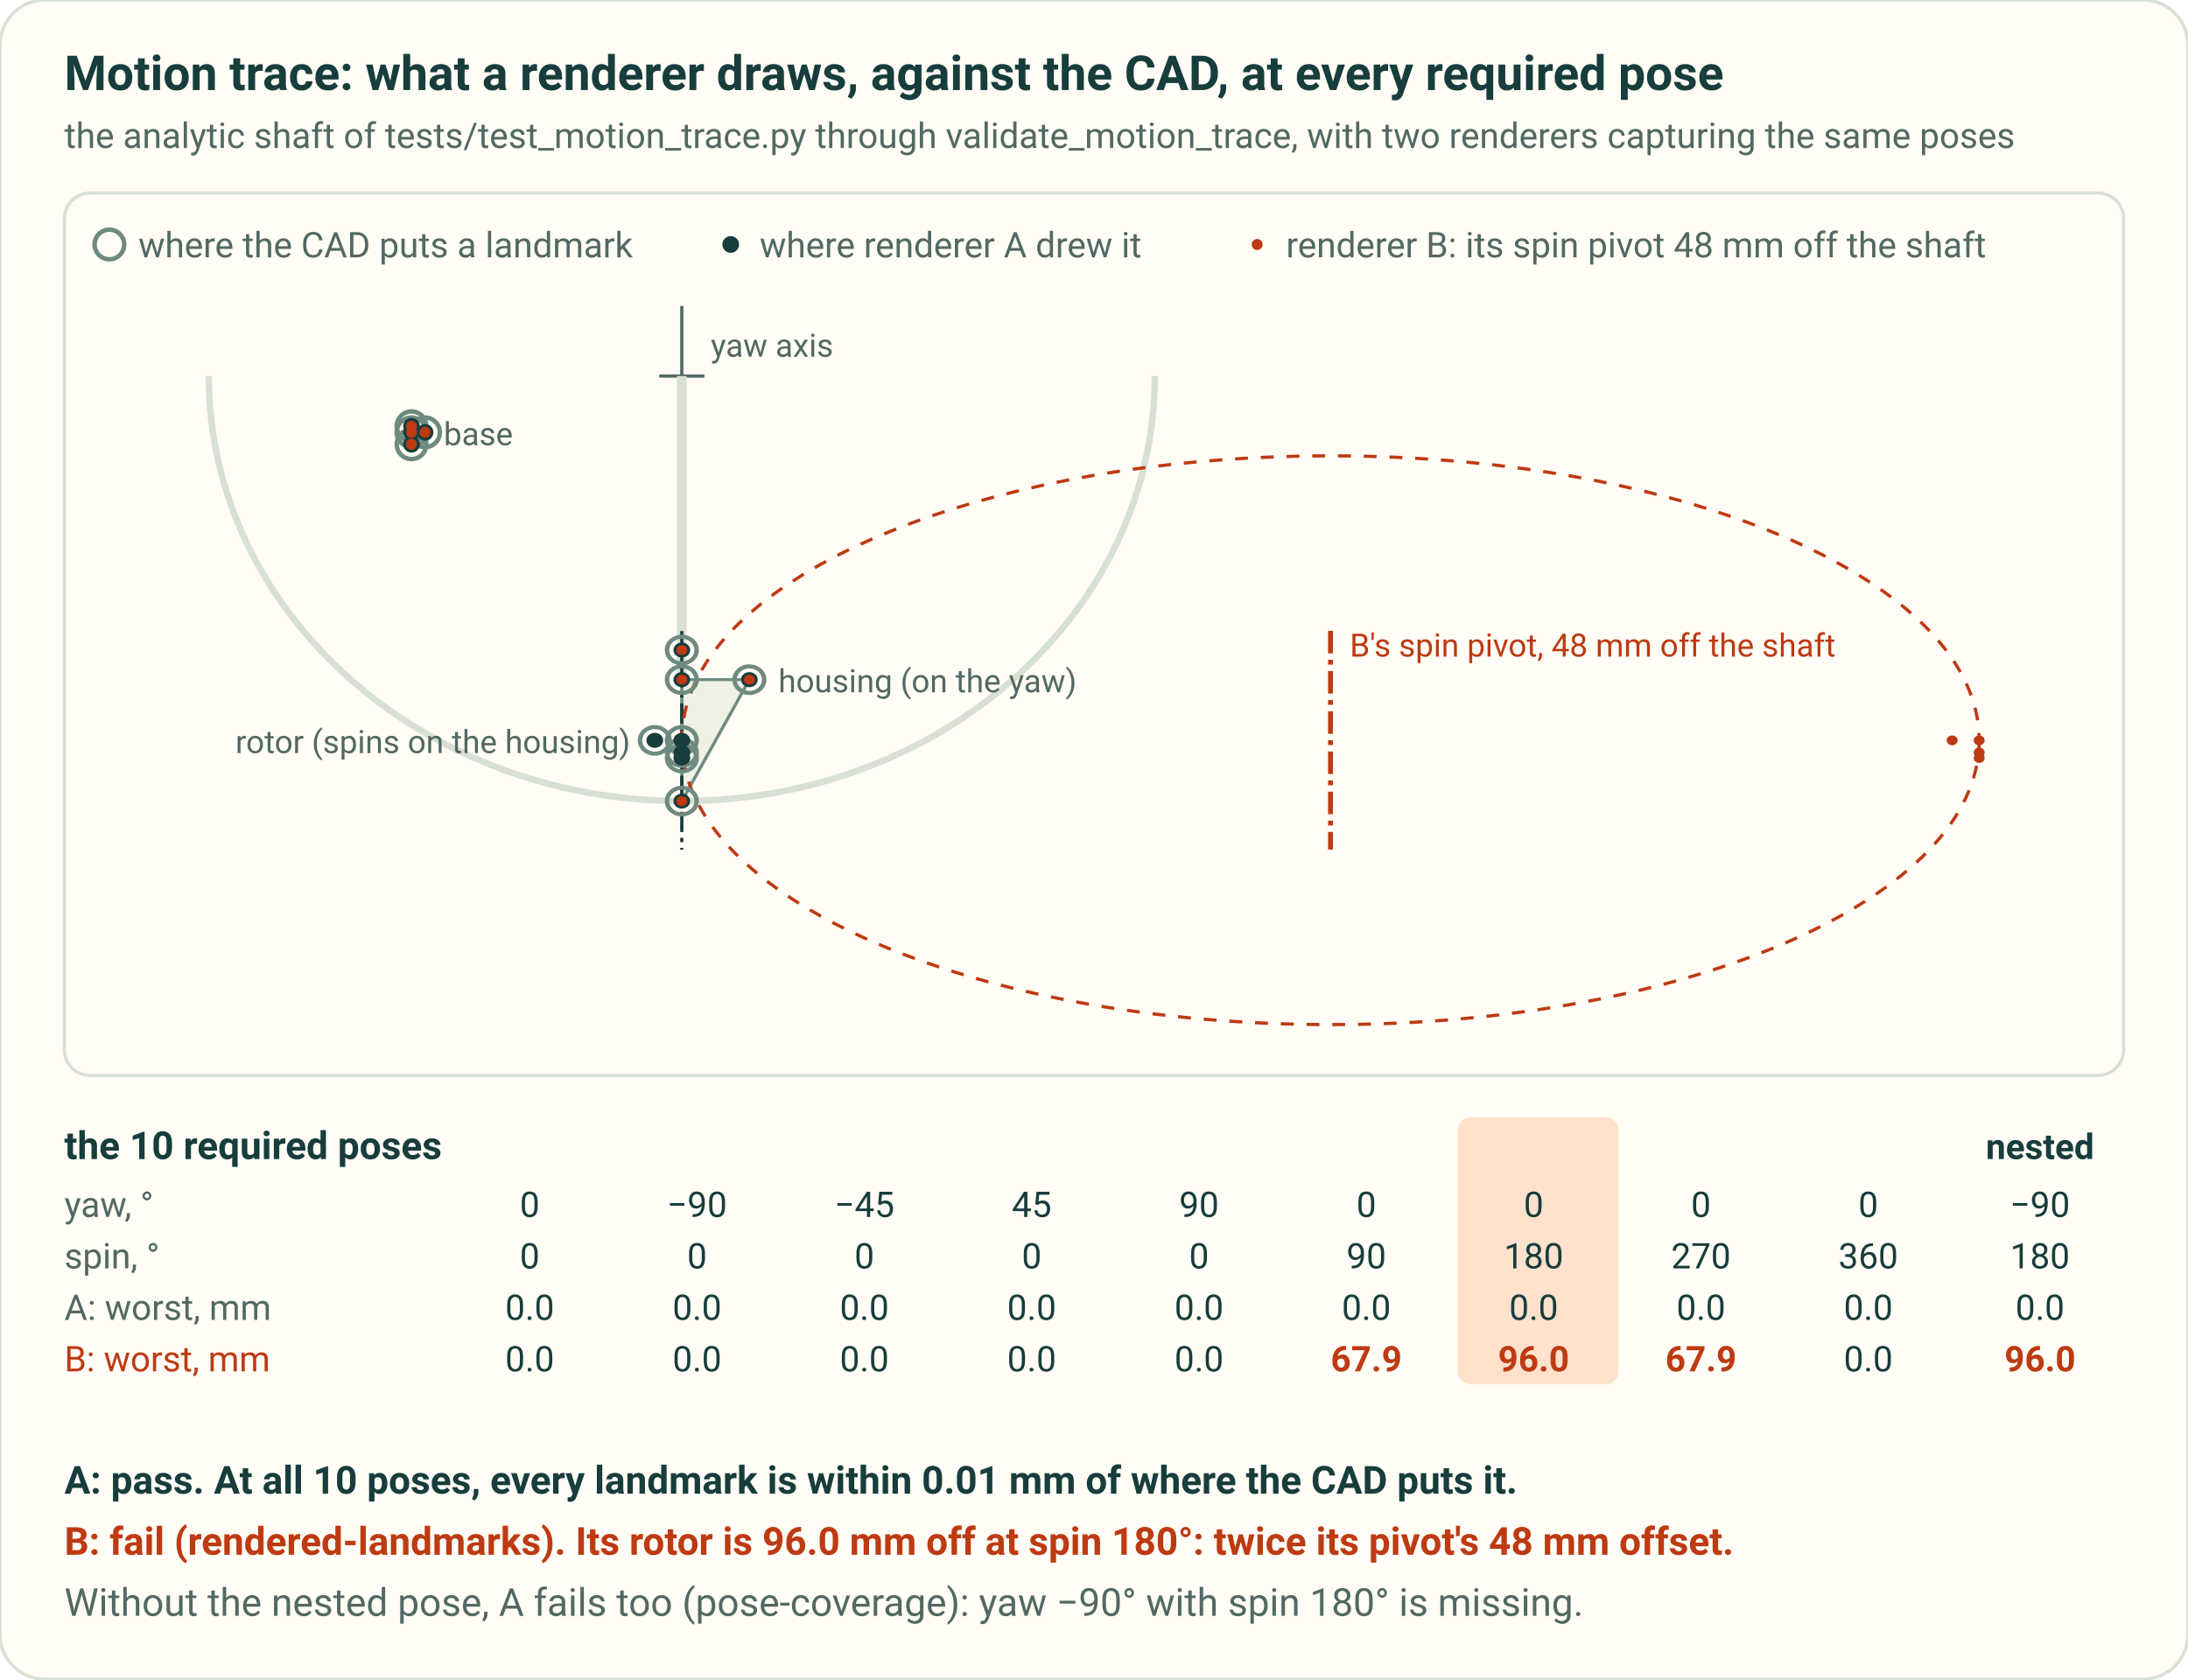
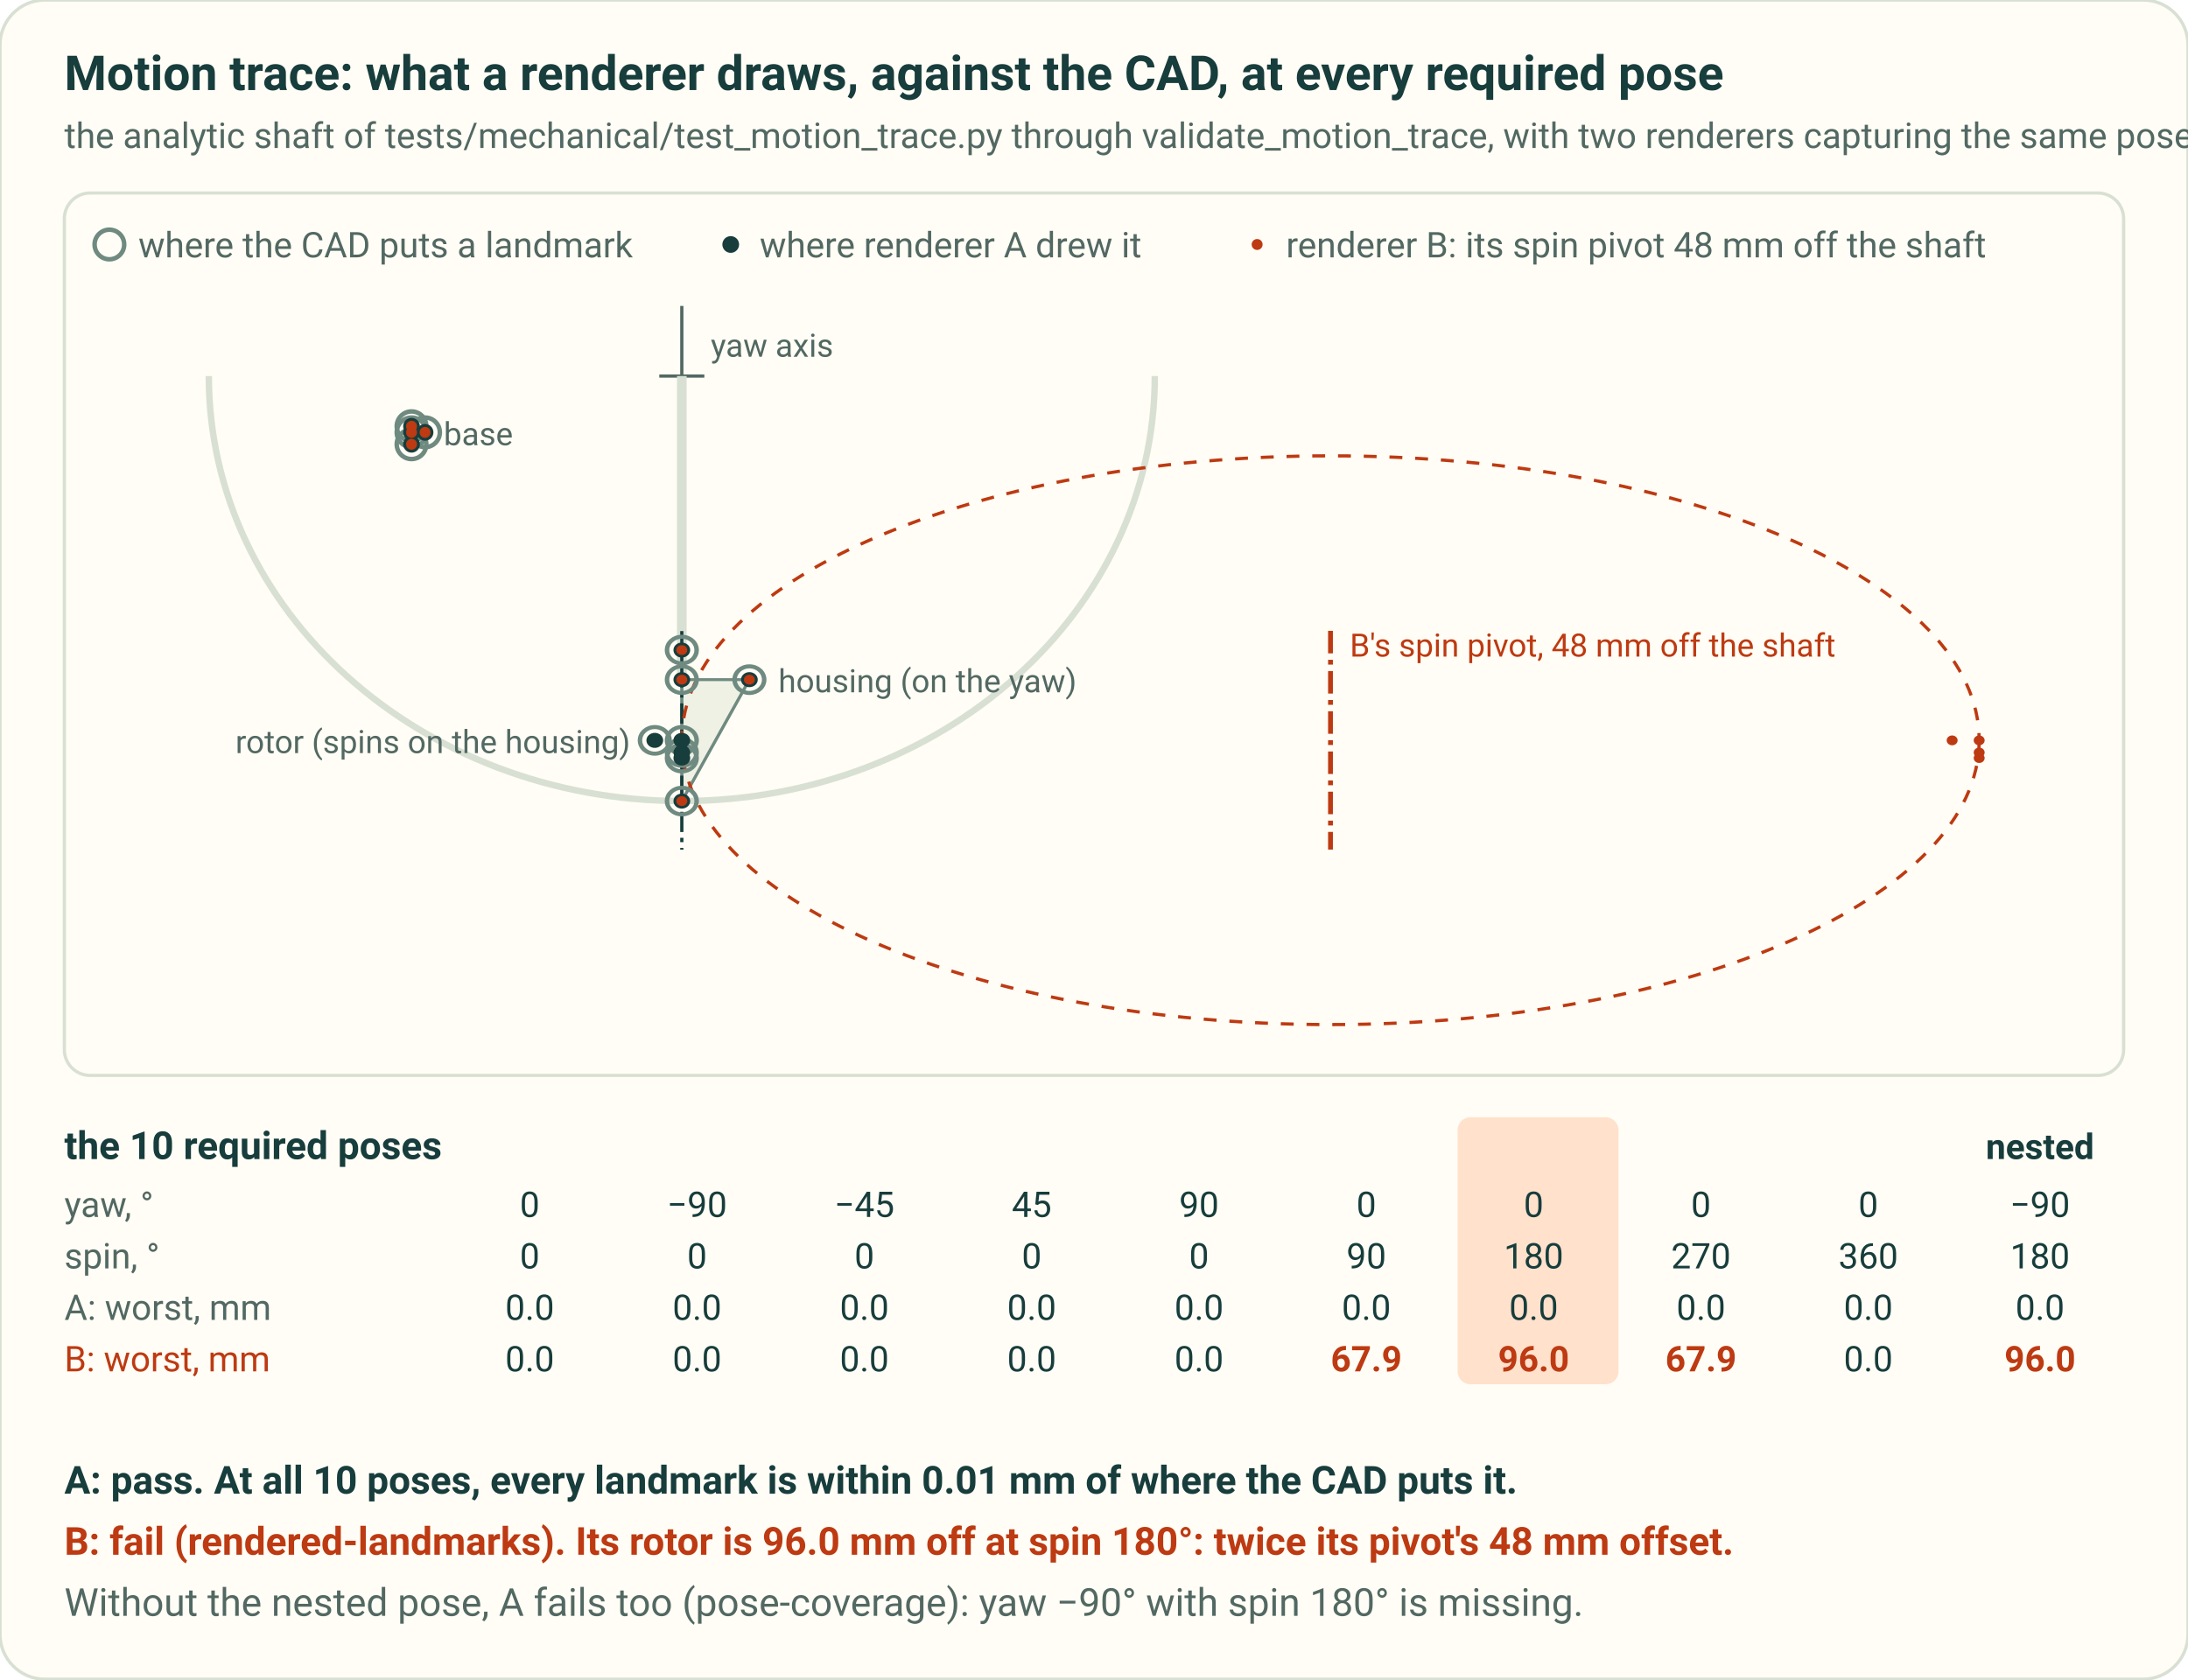
<svg xmlns="http://www.w3.org/2000/svg" viewBox="0 0 680 522" width="680" height="522" role="img" aria-label="The analytic shaft from the motion-trace tests at its 10 required poses: the yaw turns the housing, the spin turns the rotor on it, and one nested pose has both turned. Rings mark where the CAD puts each landmark. Renderer A's points sit in them at every pose, and it passes. Renderer B spins the rotor about a pivot 48 mm off the shaft, so its rotor is up to 96 mm off, and it fails." font-family="system-ui,-apple-system,Segoe UI,Roboto,sans-serif" font-size="12" fill="#173d3c">
  <style>.m10,.m11{fill:#526863}.m10{font-size:10px}.m11{font-size:11px}.n{visibility:hidden}@media (max-width:400px){text:not(.n),.w{visibility:hidden}.n{visibility:visible}}@keyframes k0{0%,11%,45%,75%,98%,100%{transform:rotate(0deg)}13%,19%,77%,94%{transform:rotate(90deg)}21%,27%{transform:rotate(45deg)}29%,35%{transform:rotate(-45deg)}37%,43%{transform:rotate(-90deg)}}@keyframes k1{0%,43%,69%,75%,98%,100%{transform:translate(-403.2px,0px)}45%,51%,61%,67%{transform:translate(-201.6px,0px)}53%,59%,77%,94%{transform:translate(0px,0px)}}@keyframes k2{0%,43%,53%,59%,69%,100%{transform:translateY(0px)}45%,51%{transform:translateY(88.4px)}61%,67%{transform:translateY(-88.4px)}}@keyframes k3{0%,43%,69%,75%,98%,100%{transform:translate(16.8px,0px)}45%,51%,61%,67%{transform:translate(8.4px,0px)}53%,59%,77%,94%{transform:translate(0px,0px)}}@keyframes k4{0%,43%,53%,59%,69%,100%{transform:translateY(0px)}45%,51%{transform:translateY(-3.7px)}61%,67%{transform:translateY(3.7px)}}@keyframes k5{0%,43%,69%,75%,98%,100%{transform:translate(-386.4px,0px)}45%,51%,61%,67%{transform:translate(-193.2px,0px)}53%,59%,77%,94%{transform:translate(0px,0px)}}@keyframes k6{0%,43%,53%,59%,69%,100%{transform:translateY(0px)}45%,51%{transform:translateY(84.7px)}61%,67%{transform:translateY(-84.7px)}}@keyframes k7{0%,43%,53%,59%,69%,100%{transform:translate(0px,0px)}45%,51%{transform:translate(-12.6px,0px)}61%,67%{transform:translate(12.6px,0px)}}@keyframes k8{0%,43%,69%,75%,98%,100%{transform:translateY(-11px)}45%,51%,61%,67%{transform:translateY(-5.5px)}53%,59%,77%,94%{transform:translateY(0px)}}@keyframes k9{0%,43%,69%,75%,98%,100%{transform:translate(-403.2px,0px)}45%,51%{transform:translate(-214.2px,0px)}53%,59%,77%,94%{transform:translate(0px,0px)}61%,67%{transform:translate(-189px,0px)}}@keyframes k10{0%,43%,69%,75%,98%,100%{transform:translateY(-11px)}45%,51%{transform:translateY(82.9px)}53%,59%,77%,94%{transform:translateY(0px)}61%,67%{transform:translateY(-93.9px)}}@keyframes k11{0%,43%,77%,100%{opacity:0}45%,75%{opacity:1}}@keyframes k12{0%,11%,45%,75%,98%,100%{opacity:1}13%,43%,77%,94%{opacity:0}}@keyframes k13{0%,75%,98%,100%{opacity:0}77%,94%{opacity:1}}@keyframes k14{0%,11%,98%,100%{transform:translateX(0px)}13%,19%{transform:translateX(52px)}21%,27%{transform:translateX(104px)}29%,35%{transform:translateX(156px)}37%,43%{transform:translateX(208px)}45%,51%{transform:translateX(260px)}53%,59%{transform:translateX(312px)}61%,67%{transform:translateX(364px)}69%,75%{transform:translateX(416px)}77%,94%{transform:translateX(468px)}}@keyframes k15{0%,11%,98%,100%{transform:scaleX(0.9)}13%,19%{transform:scaleX(0.8)}21%,27%{transform:scaleX(0.7)}29%,35%{transform:scaleX(0.6)}37%,43%{transform:scaleX(0.5)}45%,51%{transform:scaleX(0.4)}53%,59%{transform:scaleX(0.3)}61%,67%{transform:scaleX(0.2)}69%,75%{transform:scaleX(0.1)}77%,94%{transform:scaleX(0)}}@keyframes k16{0%,80%,96%,100%{opacity:0}82%,94%{opacity:1}}@keyframes k17{0%,82%,96%,100%{opacity:0}84%,94%{opacity:1}}@keyframes k18{0%,84%,96%,100%{opacity:0}86%,94%{opacity:1}}#bp{opacity:1}#nm{opacity:1}.cur{transform:translateX(312px)}.cov{transform-origin:660px 0;transform-box:view-box}.cov{transform:scaleX(0)}.yw{animation:k0 15s ease-in-out infinite}#br0,#br1{animation:k1 15s ease-in-out infinite}#zbr0,#zbr1{animation:k2 15s ease-in-out infinite}#rr2,#ar2{animation:k3 15s ease-in-out infinite}#zrr2,#zar2{animation:k4 15s ease-in-out infinite}#br2{animation:k5 15s ease-in-out infinite}#zbr2{animation:k6 15s ease-in-out infinite}#rr3,#ar3{animation:k7 15s ease-in-out infinite}#zrr3,#zar3{animation:k8 15s ease-in-out infinite}#br3{animation:k9 15s ease-in-out infinite}#zbr3{animation:k10 15s ease-in-out infinite}#bp{animation:k11 15s linear infinite}#nm{animation:k12 15s linear infinite}#nb{animation:k13 15s linear infinite}.cur{animation:k14 15s ease-in-out infinite}.cov{animation:k15 15s steps(1,start) infinite}#v0{animation:k16 15s linear infinite}#v1{animation:k17 15s linear infinite}#v2{animation:k18 15s linear infinite}@media (prefers-reduced-motion:reduce){*{animation:none!important}}</style>
  <rect width="680" height="522" rx="14" fill="#fffdf5" stroke="#d8e0d3" />
  <text x="20" y="28" font-size="15" font-weight="700">Motion trace: what a renderer draws, against the CAD, at every required pose</text>
-   <text x="20" y="46" class="m11">the analytic shaft of tests/test_motion_trace.py through validate_motion_trace, with two renderers capturing the same poses</text>
+   <text x="20" y="46" class="m11">the analytic shaft of tests/mechanical/test_motion_trace.py through validate_motion_trace, with two renderers capturing the same poses</text>
  <text x="20" y="38" font-size="28" font-weight="700" class="n">Motion trace</text>
  <clipPath id="sc">
    <rect x="20" y="60" width="640" height="274.3" />
  </clipPath>
  <rect x="20" y="60" width="640" height="274.3" rx="8" fill="none" stroke="#d8e0d3" />
  <g class="w" transform="translate(34 80)">
    <circle cx="0" cy="-4" r="4.6" fill="none" stroke="#6f8a80" stroke-width="1.4" />
    <text x="9" y="0" class="m11">where the CAD puts a landmark</text>
  </g>
  <g class="w" transform="translate(227.1 80)">
    <circle cx="0" cy="-4" r="2.6" fill="#173d3c" />
    <text x="9" y="0" class="m11">where renderer A drew it</text>
  </g>
  <g class="w" transform="translate(390.7 80)">
    <circle cx="0" cy="-4" r="1.7" fill="#bd3a12" />
    <text x="9" y="0" class="m11">renderer B: its spin pivot 48 mm off the shaft</text>
  </g>
  <g clip-path="url(#sc)">
    <path d="M64.9 116.9A147 132.1 0 0 0 358.9 116.9" fill="none" stroke="#d8e0d3" stroke-width="2" />
    <path d="M204.9 116.9h14M211.9 95.1v28.7" stroke="#526863" />
    <text x="220.9" y="110.9" class="m10">yaw axis</text>
    <g transform="matrix(1 0 0 0.8988 211.9 116.9)">
      <g class="yw" fill="none">
        <path d="M0 0L0 105" stroke="#d8e0d3" stroke-width="3" />
        <path d="M0 105 21 105 0 147Z" fill="#eef1e4" stroke="#6f8a80" />
        <path d="M0 88.2V163.8" stroke="#173d3c" stroke-dasharray="7 2 1.5 2" />
      </g>
    </g>
    <g id="bp" opacity="0">
      <g fill="none" stroke="#bd3a12">
        <ellipse cx="413.5" cy="230.1" rx="201.6" ry="88.4" stroke-dasharray="4 4" />
        <path d="M413.5 196.1V264.1" stroke-width="1.5" stroke-dasharray="7 2 1.5 2" />
      </g>
      <text x="419.5" y="204.1" font-size="10" fill="#bd3a12">B's spin pivot, 48 mm off the shaft</text>
      <text x="421.5" y="212.1" font-size="24" fill="#bd3a12" class="n">B's pivot</text>
    </g>
    <g id="nm">
      <text x="241.9" y="215.2" class="m10">housing (on the yaw)</text>
      <text x="195.9" y="234.1" class="m10" text-anchor="end">rotor (spins on the housing)</text>
    </g>
    <text x="137.9" y="138.4" class="m10">base</text>
    <g fill="none" stroke="#6f8a80" stroke-width="1.4">
      <g transform="matrix(1 0 0 0.8988 211.9 116.9)">
        <g class="yw">
          <circle cx="0" cy="126" r="4.6" />
          <circle cx="0" cy="130.2" r="4.6" />
          <circle cx="0" cy="105" r="4.6" />
          <circle cx="21" cy="105" r="4.6" />
          <circle cx="0" cy="147" r="4.6" />
        </g>
      </g>
      <g id="zrr2">
        <g transform="matrix(1 0 0 0.8988 211.9 116.9)">
          <g class="yw">
            <circle id="rr2" cx="-8.4" cy="126" r="4.6" />
          </g>
        </g>
      </g>
      <g id="zrr3">
        <g transform="matrix(1 0 0 0.8988 211.9 122.4)">
          <g class="yw">
            <circle id="rr3" cx="0" cy="126" r="4.6" />
          </g>
        </g>
      </g>
      <g transform="matrix(1 0 0 0.8988 211.9 107.7)">
        <g class="yw">
          <circle cx="0" cy="105" r="4.6" />
        </g>
      </g>
      <circle cx="127.9" cy="134.4" r="4.6" />
      <circle cx="127.9" cy="138.1" r="4.6" />
      <circle cx="132.1" cy="134.4" r="4.6" />
      <circle cx="127.9" cy="132.5" r="4.6" />
    </g>
    <g fill="#173d3c">
      <g transform="matrix(1 0 0 0.8988 211.9 116.9)">
        <g class="yw">
          <circle cx="0" cy="126" r="2.6" />
          <circle cx="0" cy="130.2" r="2.6" />
          <circle cx="0" cy="105" r="2.6" />
          <circle cx="21" cy="105" r="2.6" />
          <circle cx="0" cy="147" r="2.6" />
        </g>
      </g>
      <g id="zar2">
        <g transform="matrix(1 0 0 0.8988 211.9 116.9)">
          <g class="yw">
            <circle id="ar2" cx="-8.4" cy="126" r="2.6" />
          </g>
        </g>
      </g>
      <g id="zar3">
        <g transform="matrix(1 0 0 0.8988 211.9 122.4)">
          <g class="yw">
            <circle id="ar3" cx="0" cy="126" r="2.6" />
          </g>
        </g>
      </g>
      <g transform="matrix(1 0 0 0.8988 211.9 107.7)">
        <g class="yw">
          <circle cx="0" cy="105" r="2.6" />
        </g>
      </g>
      <circle cx="127.9" cy="134.4" r="2.6" />
      <circle cx="127.9" cy="138.1" r="2.6" />
      <circle cx="132.1" cy="134.4" r="2.6" />
      <circle cx="127.9" cy="132.5" r="2.6" />
    </g>
    <g fill="#bd3a12">
      <g id="zbr0">
        <g transform="matrix(1 0 0 0.8988 211.9 116.9)">
          <g class="yw">
            <circle id="br0" cx="403.2" cy="126" r="1.7" />
          </g>
        </g>
      </g>
      <g id="zbr1">
        <g transform="matrix(1 0 0 0.8988 211.9 116.9)">
          <g class="yw">
            <circle id="br1" cx="403.2" cy="130.2" r="1.7" />
          </g>
        </g>
      </g>
      <g id="zbr2">
        <g transform="matrix(1 0 0 0.8988 211.9 116.9)">
          <g class="yw">
            <circle id="br2" cx="394.8" cy="126" r="1.7" />
          </g>
        </g>
      </g>
      <g id="zbr3">
        <g transform="matrix(1 0 0 0.8988 211.9 122.4)">
          <g class="yw">
            <circle id="br3" cx="403.2" cy="126" r="1.7" />
          </g>
        </g>
      </g>
      <g transform="matrix(1 0 0 0.8988 211.9 116.9)">
        <g class="yw">
          <circle cx="0" cy="105" r="1.7" />
          <circle cx="21" cy="105" r="1.7" />
          <circle cx="0" cy="147" r="1.7" />
        </g>
      </g>
      <g transform="matrix(1 0 0 0.8988 211.9 107.7)">
        <g class="yw">
          <circle cx="0" cy="105" r="1.7" />
        </g>
      </g>
      <circle cx="127.9" cy="134.4" r="1.7" />
      <circle cx="127.9" cy="138.1" r="1.7" />
      <circle cx="132.1" cy="134.4" r="1.7" />
      <circle cx="127.9" cy="132.5" r="1.7" />
    </g>
    <g id="nb" opacity="0">
      <text x="73.9" y="326.3" font-size="11" fill="#bd3a12" font-weight="700" stroke="#fffdf5" stroke-width="3" paint-order="stroke">↓ B draws the rotor 96.0 mm off, below this view</text>
    </g>
  </g>
  <rect class="w cur" x="141" y="347.3" width="50" height="83" rx="4" fill="#ffe1cc" />
  <text x="20" y="360.3" font-weight="600">the 10 required poses</text>
  <text x="634" y="360.3" font-size="11" text-anchor="middle" font-weight="700">nested</text>
  <text x="20" y="378.3" class="m11">yaw, °</text>
  <text y="378.3" font-size="11" text-anchor="middle">
    <tspan x="166">0</tspan>
    <tspan x="218">−90</tspan>
    <tspan x="270">−45</tspan>
    <tspan x="322">45</tspan>
    <tspan x="374">90</tspan>
    <tspan x="426">0</tspan>
    <tspan x="478">0</tspan>
    <tspan x="530">0</tspan>
    <tspan x="582">0</tspan>
    <tspan x="634">−90</tspan>
  </text>
  <text x="20" y="394.3" class="m11">spin, °</text>
  <text y="394.3" font-size="11" text-anchor="middle">
    <tspan x="166">0</tspan>
    <tspan x="218">0</tspan>
    <tspan x="270">0</tspan>
    <tspan x="322">0</tspan>
    <tspan x="374">0</tspan>
    <tspan x="426">90</tspan>
    <tspan x="478">180</tspan>
    <tspan x="530">270</tspan>
    <tspan x="582">360</tspan>
    <tspan x="634">180</tspan>
  </text>
  <text x="20" y="410.3" class="m11">A: worst, mm</text>
  <text y="410.3" font-size="11" text-anchor="middle">
    <tspan x="166">0.0</tspan>
    <tspan x="218">0.0</tspan>
    <tspan x="270">0.0</tspan>
    <tspan x="322">0.0</tspan>
    <tspan x="374">0.0</tspan>
    <tspan x="426">0.0</tspan>
    <tspan x="478">0.0</tspan>
    <tspan x="530">0.0</tspan>
    <tspan x="582">0.0</tspan>
    <tspan x="634">0.0</tspan>
  </text>
  <text x="20" y="426.3" font-size="11" fill="#bd3a12">B: worst, mm</text>
  <text y="426.3" font-size="11" text-anchor="middle">
    <tspan x="166">0.0</tspan>
    <tspan x="218">0.0</tspan>
    <tspan x="270">0.0</tspan>
    <tspan x="322">0.0</tspan>
    <tspan x="374">0.0</tspan>
    <tspan x="426" fill="#bd3a12" font-weight="700">67.9</tspan>
    <tspan x="478" fill="#bd3a12" font-weight="700">96.0</tspan>
    <tspan x="530" fill="#bd3a12" font-weight="700">67.9</tspan>
    <tspan x="582">0.0</tspan>
    <tspan x="634" fill="#bd3a12" font-weight="700">96.0</tspan>
  </text>
  <rect class="w cov" x="140" y="398.3" width="520" height="33" fill="#fffdf5" />
  <g id="v0">
    <text x="20" y="464.3" font-weight="600">A: pass. At all 10 poses, every landmark is within 0.01 mm of where the CAD puts it.</text>
  </g>
  <g id="v1">
    <text x="20" y="483.3" fill="#bd3a12" font-weight="600">B: fail (rendered-landmarks). Its rotor is 96.0 mm off at spin 180°: twice its pivot's 48 mm offset.</text>
  </g>
  <g id="v2">
    <text x="20" y="502.3" fill="#526863">Without the nested pose, A fails too (pose-coverage): yaw −90° with spin 180° is missing.</text>
  </g>
  <text x="20" y="376.3" font-size="26" class="n">10 poses, 1 nested</text>
  <text x="20" y="412.3" font-size="26" font-weight="700" class="n">A: pass</text>
  <text x="20" y="448.3" font-size="26" fill="#bd3a12" font-weight="700" class="n">B: fail, 96 mm off</text>
</svg>
